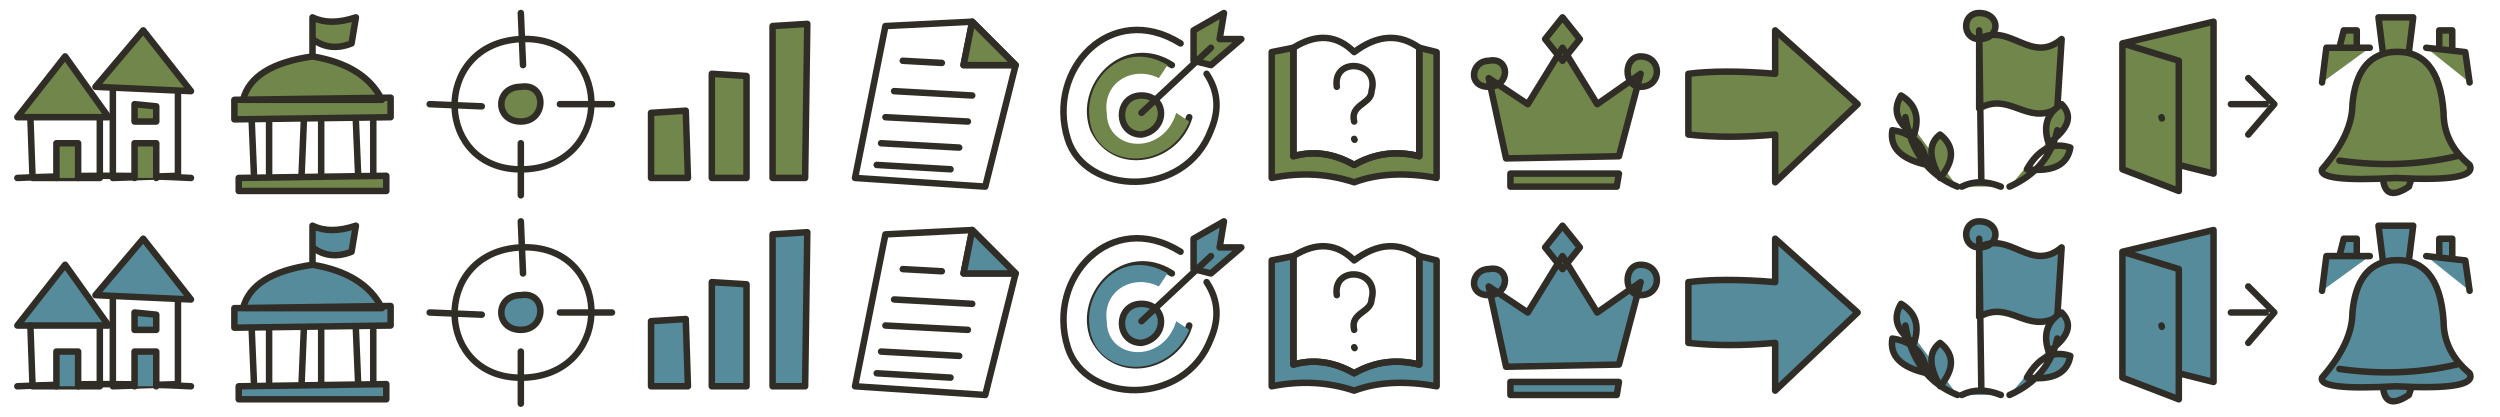
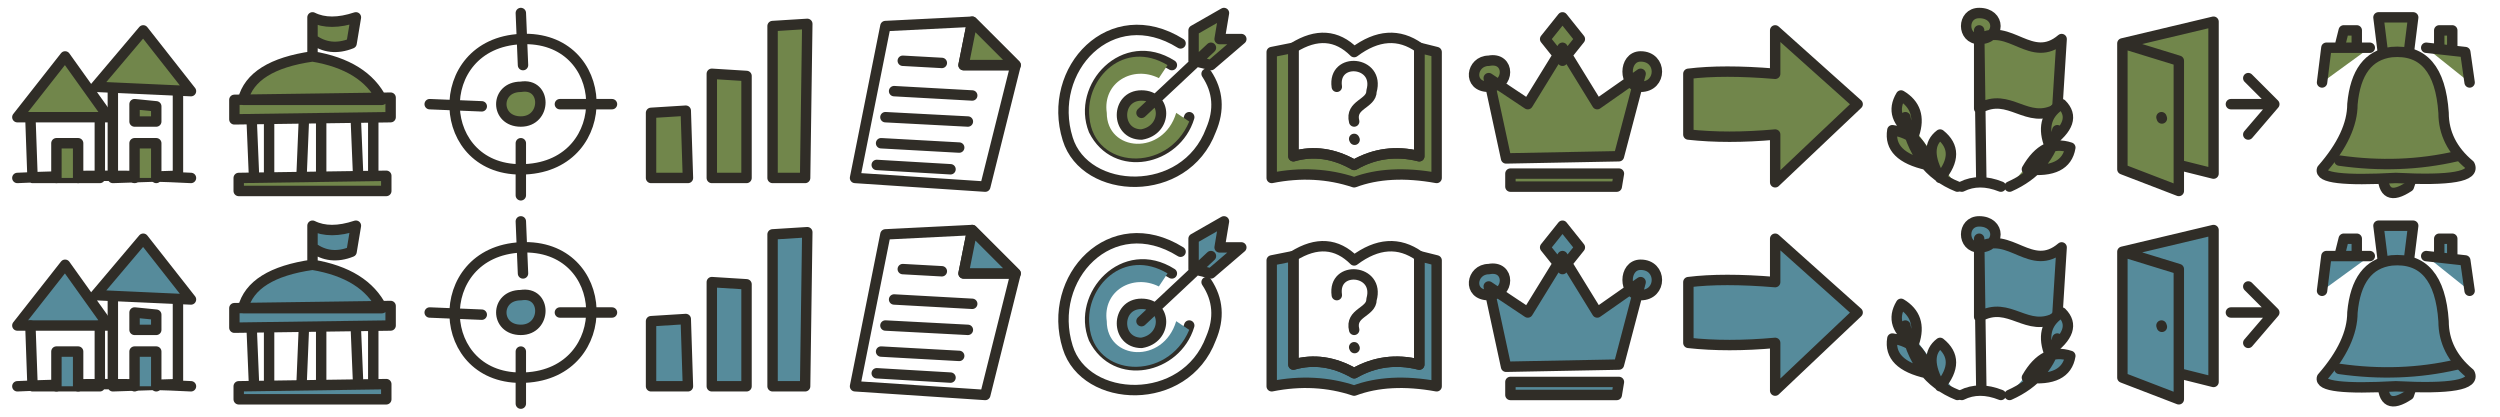
<svg xmlns="http://www.w3.org/2000/svg" xmlns:xlink="http://www.w3.org/1999/xlink" width="576" height="96" viewBox="0 0 576 96">
  <defs>
    <g id="coloniesMenu">
      <path d="M4 27 L15 13 25 27 Z M22 20 L33 7 44 21 Z" fill="currentColor" />
      <path d="M7 27 L7.5 41 23 41 23 27 M26 21 L26 41 41 40.5 41 21 M4 41 Q25 40 44 41" />
      <path d="M13 41 L13 33 18 33 18 41 M31 41 L31 33 36 33 36 41 M31 24 L36 24.5 36 28 31 28 Z" fill="currentColor" />
    </g>
    <g id="congress">
      <path d="M24 13 L24 4 Q28 6 34 4 L33 10 Q28 12 24 9 M8 23 Q10 15 24 13 Q36 15 40 23 Z M6 23 L42 22.5 42 27 6 27.5 Z M7 41 L41 40.5 41 44 7 44 Z" fill="currentColor" />
      <path d="M10 28 L10.5 40 M14 28 L14 40 M22 28 L21.5 40 M26 28 L26 40 M34 28 L34.5 40 M38 28 L38 40" />
    </g>
    <g id="center">
      <path d="M24 9 C45 8 46 38 25 39 C4 40 3 10 24 9 Z M24 3 L24.5 15 M24 33 L24 45 M3 24 L15 24.5 M33 24 L45 24" />
      <path d="M24 20 C30 19 30 28 24 28 C18 28 18 20 24 20 Z" fill="currentColor" />
    </g>
    <g id="statistics">
      <path d="M6 26 L14 25.5 14.5 41 6 41 Z M20 17 L28 17.5 28 41 20 41 Z M34 6 L42 5.5 41.5 41 34 41 Z" fill="currentColor" />
    </g>
    <g id="turnReport">
      <path d="M12 6 L32 5 42 15 35 43 5 41 Z M32 5 L30 15 42 15" />
      <path d="M32 5 L30 15 42 15 Z" fill="currentColor" />
      <path d="M16 14 L25 14.5 M14 21 L32 22 M12 27 L31 28 M11 33 L29 34 M10 38 L27 39" />
    </g>
    <g id="goals">
      <path d="M32 10 C16 0 1 16 6 32 C10 45 33 46 39 30 Q42 23 38 17 M30 15 C19 8 8 20 12 30 C17 40 31 37 34 27" />
      <path d="M29 15 C19 9 10 18 11 27 C12 39 29 40 34 28 L31 26 C28 36 15 35 15 26 C14 19 21 15 27 18 Z" fill="currentColor" stroke="none" />
      <path d="M23 22 C29 22 29 30 23 31 C17 31 17 22 23 22 Z M23 26 L39 11 M35 14 L35 7 42 3 41 9 46 9 39 15 Z" fill="currentColor" />
    </g>
    <g id="help">
      <path d="M5 12 L10 11 10 36 Q17 34 24 38 Q31 34 39 36 L39 11 43 12 43 41 Q32 39 24 42 Q15 39 5 41 Z" fill="currentColor" />
      <path d="M10 11 Q18 6 24 12 Q32 6 39 11 L39 36 Q31 34 24 38 Q17 34 10 36 Z M20 20 C19 13 30 14 28 21 C28 24 23 24 24 28 M24 32 L24.1 32.2" />
    </g>
    <g id="europe">
      <path d="M7 18 L16 24 24 11 32 24 42 17 37 36 11 36.5 Z M12 40 L37 40 36.5 43 12 43 Z M24 4 L28 9 24 14 20 9 Z M7 14 C12 13 12 20 7 20 C2 20 3 14 7 14 Z M42 13 C47 13 47 20 42 20 C38 20 38 13 42 13 Z" fill="currentColor" />
    </g>
    <g id="nextTurn">
      <path d="M5 17 Q13 16 25 17 L25 7 44 24 25 42 25 31 Q14 32 5 31 Z" fill="currentColor" />
    </g>
    <g id="retire">
      <path d="M24 7 L24.5 42 M20 43 Q24 41 29 43 M24 9 C31 5 36 15 43 9 L42 25 C35 29 31 21 24 25 Z M24 3 C29 3 29 9 24 9 C20 9 20 3 24 3 Z" fill="currentColor" />
      <path d="M19 43 Q9 39 7 27 M31 43 Q40 39 42 30 M12 38 Q3 36 4 30 Q11 31 12 38 Z M9 31 Q3 27 6 22 Q11 25 9 31 Z M15 41 Q11 34 15 31 Q20 35 15 41 Z M35 39 Q39 32 45 34 Q44 40 35 39 Z M40 33 Q38 27 43 24 Q47 28 40 33 Z" fill="currentColor" />
    </g>
    <g id="exit">
      <path d="M9 10 L30 5 30 40 22 38 M9 10 L22 14 22 44 9 39 Z" fill="currentColor" />
      <path d="M18 27 L18.1 27.3 M34 24 L42 24 M38 18 L44 24 38 31" />
    </g>
    <g id="declareIndependence">
      <path d="M7 19 L8 11 18 11 M31 11 L40 12 41 19 M11 11 L12 7 15 7 15 11 M34 11 L34 7 37 7 37 11 M21 12 L20 4 28 4 27 12 M21 40 Q21 47 27 43 L28 40" fill="currentColor" />
      <path d="M23 12 Q34 11 35 26 Q35 33 41 38 Q43 42 24 41 Q6 42 7 39 Q14 31 14 24 Q15 13 23 12 Z" fill="currentColor" />
      <path d="M11 37 Q25 39 38 36" />
    </g>
-     <g id="row" stroke="#302D27" stroke-width="1.5" fill="none" stroke-linecap="round" stroke-linejoin="round">
+     <g id="row" stroke="#302D27" stroke-width="2.4" fill="none" stroke-linecap="round" stroke-linejoin="round">
      <use xlink:href="#coloniesMenu" />
      <use xlink:href="#congress" x="48" />
      <use xlink:href="#center" x="96" />
      <use xlink:href="#statistics" x="144" />
      <use xlink:href="#turnReport" x="192" />
      <use xlink:href="#goals" x="240" />
      <use xlink:href="#help" x="288" />
      <use xlink:href="#europe" x="336" />
      <use xlink:href="#nextTurn" x="384" />
      <use xlink:href="#retire" x="432" />
      <use xlink:href="#exit" x="480" />
      <use xlink:href="#declareIndependence" x="528" />
    </g>
  </defs>
  <use xlink:href="#row" color="#71864B" />
  <use xlink:href="#row" y="48" color="#568B9B" />
</svg>
